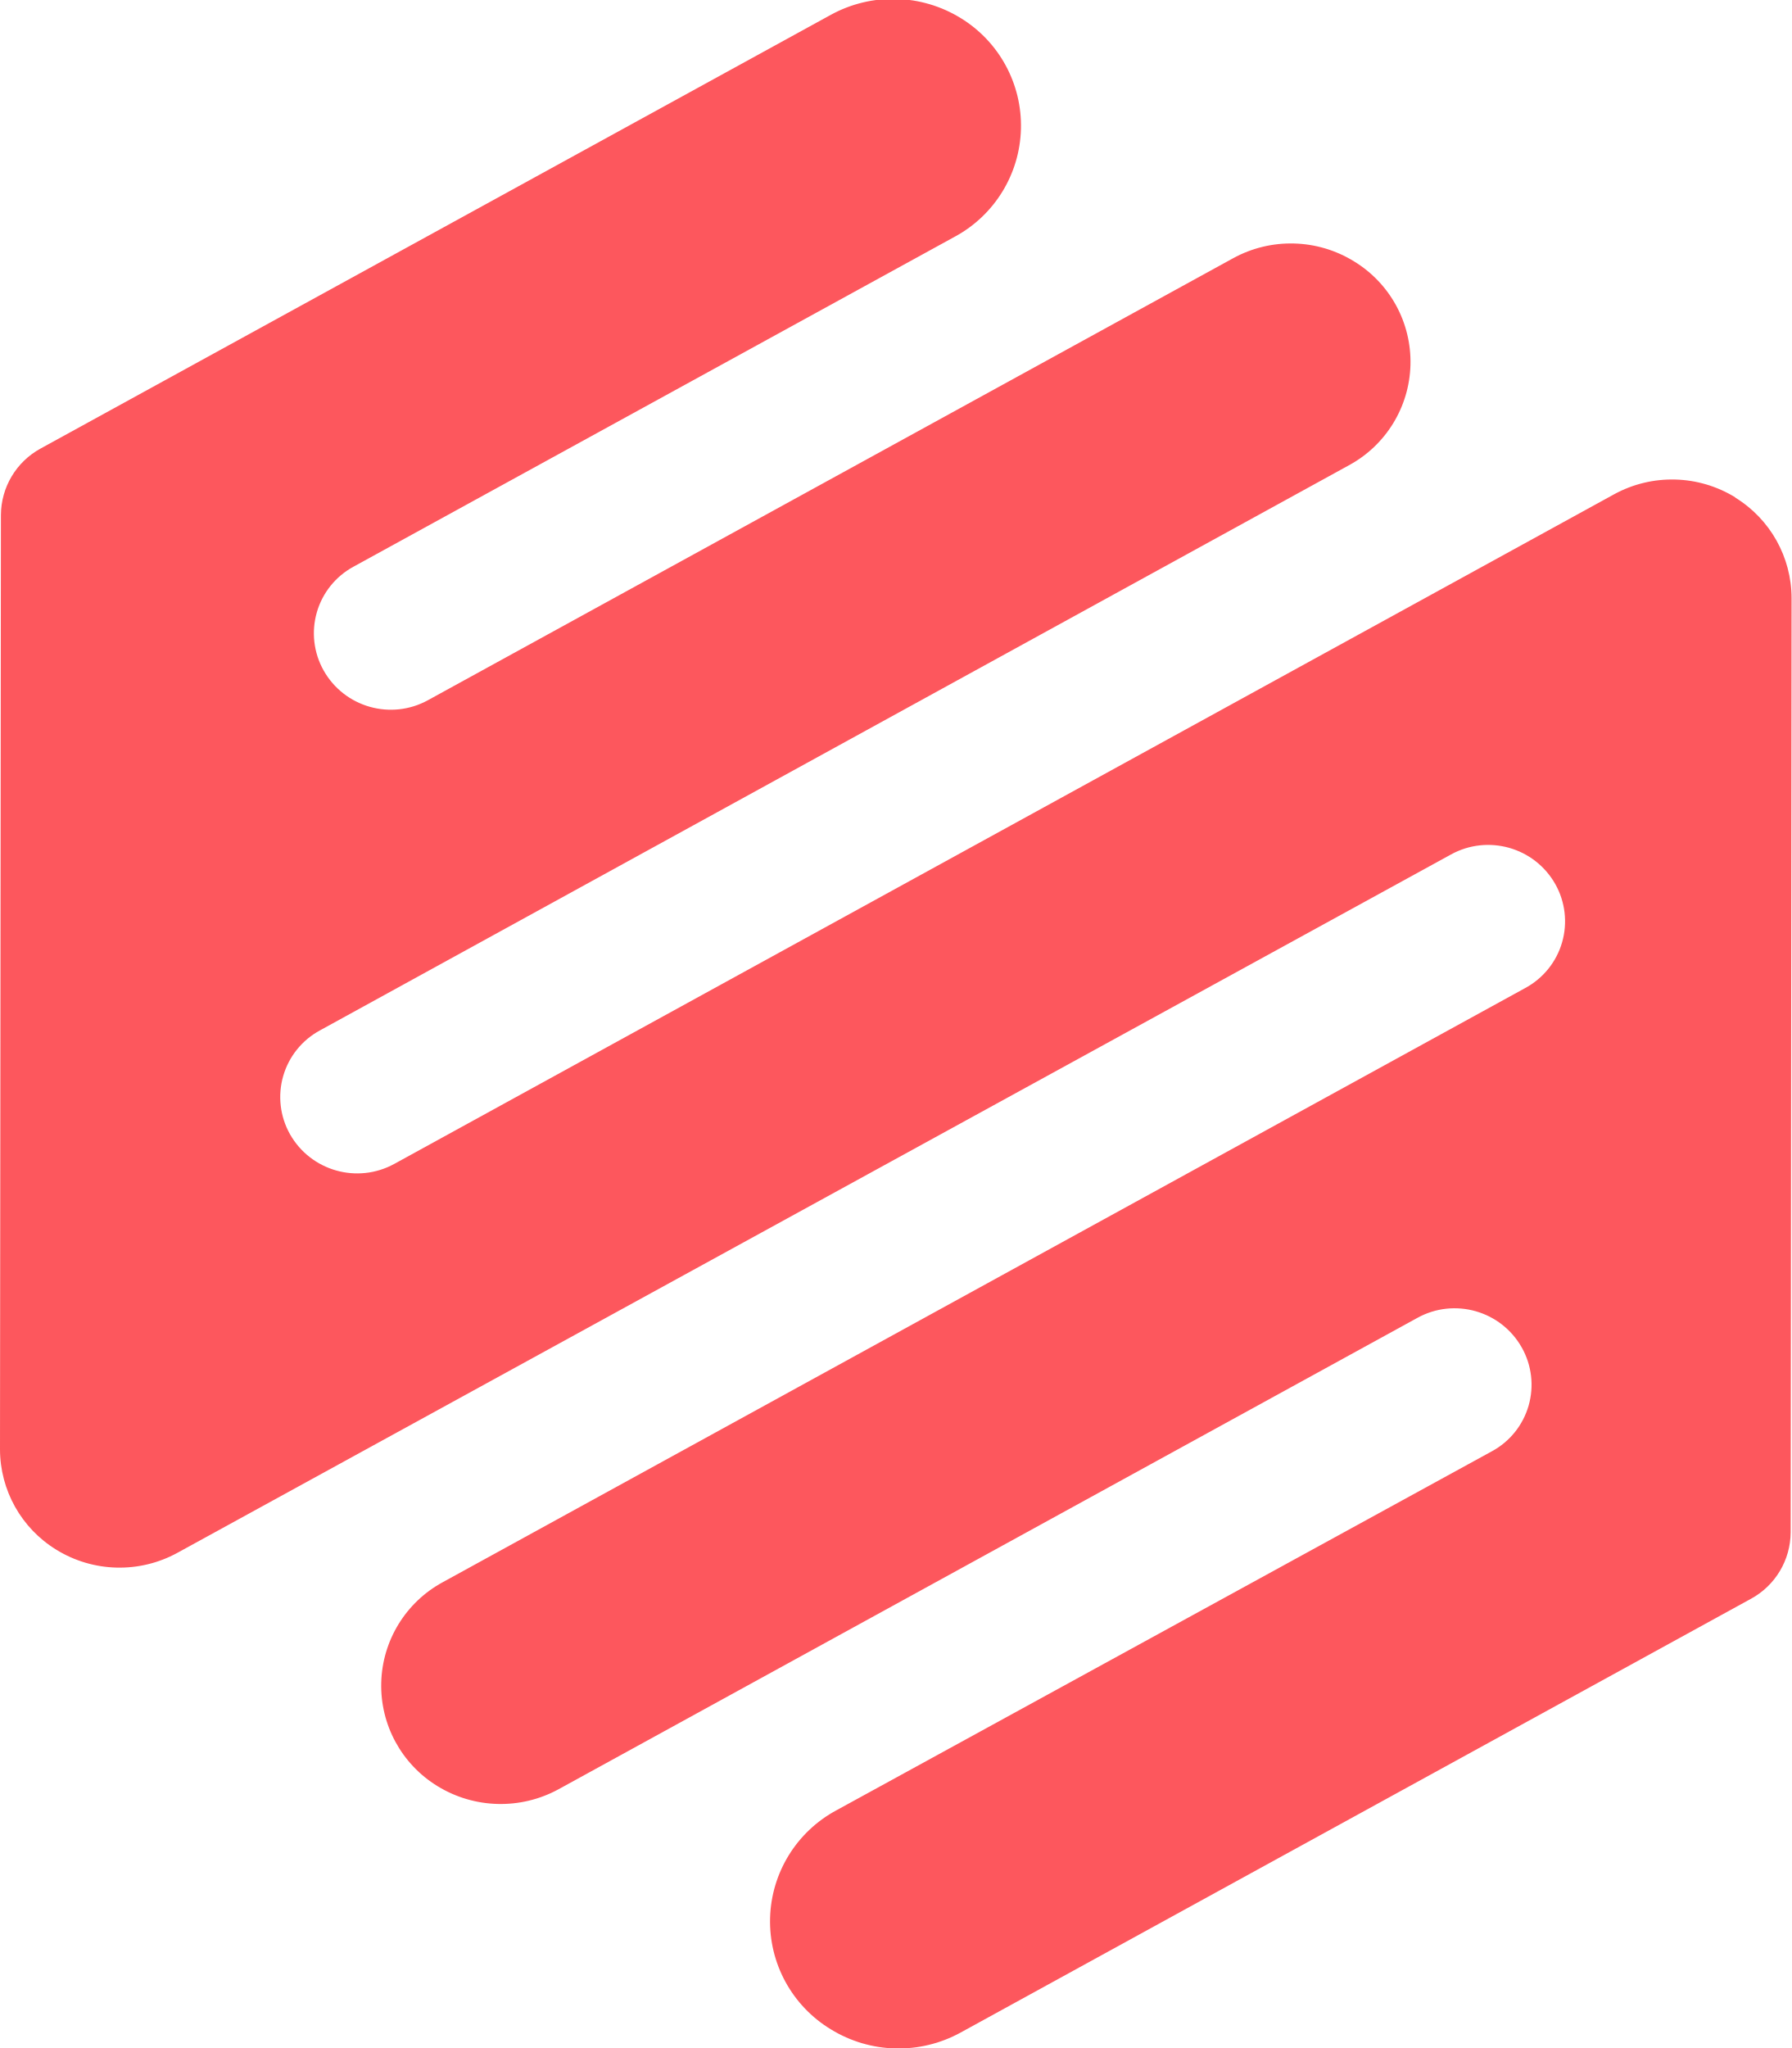
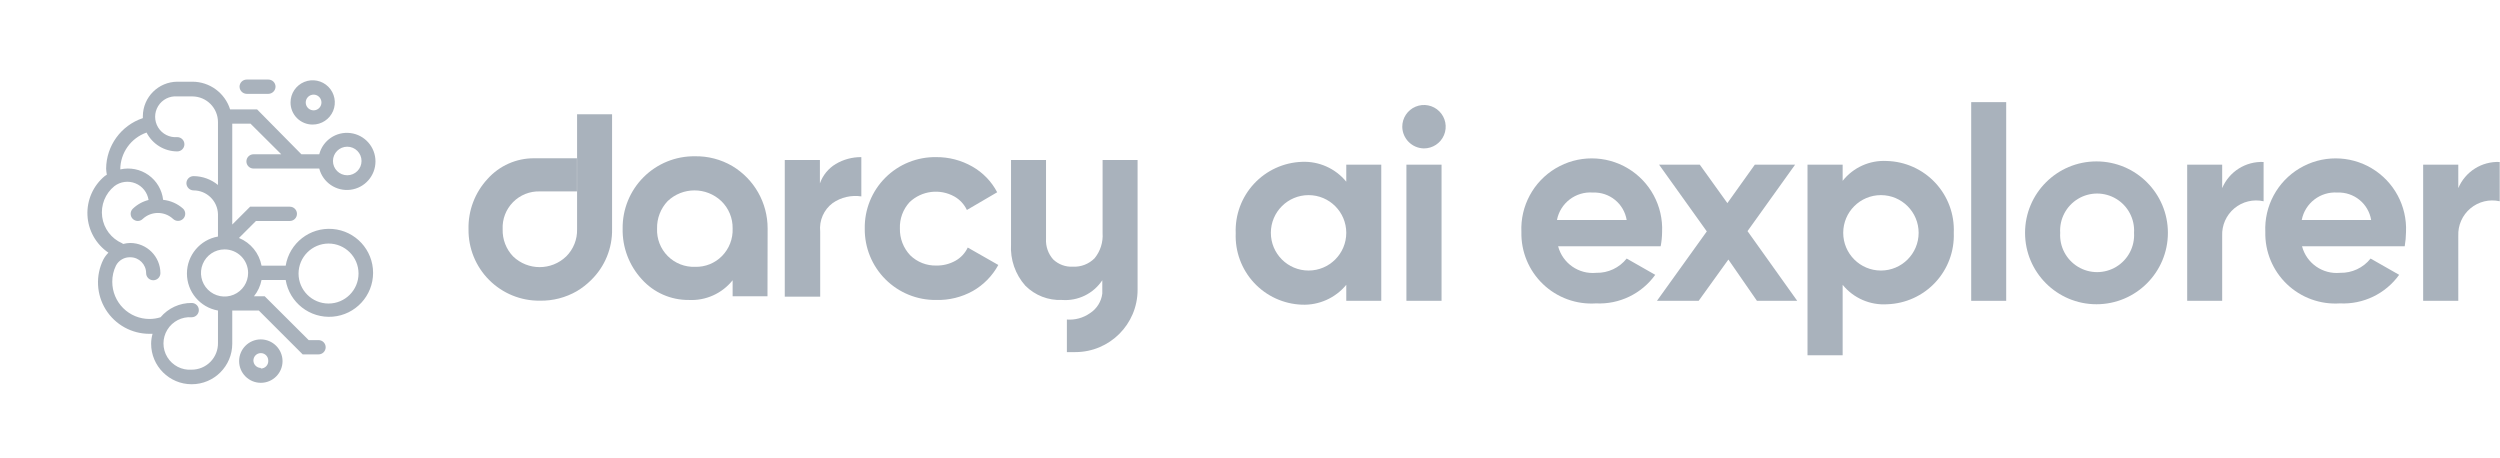
- <svg xmlns="http://www.w3.org/2000/svg" width="15.539" height="17.759" viewBox="0 0 15.539 17.759">
-   <g id="Title" transform="translate(-17.194)">
-     <path id="Edgeworx_Bug" data-name="Edgeworx Bug" d="M53.005,48.373a1.048,1.048,0,0,0-1.051-.027L41.375,54.152a.67.67,0,0,1-.906-.257.657.657,0,0,1,.26-.9l8.924-4.9a1.02,1.02,0,0,0,.046-1.768,1.043,1.043,0,0,0-1.051-.027l-6.981,3.831a.669.669,0,0,1-.906-.257.657.657,0,0,1,.259-.9l5.218-2.863a1.094,1.094,0,0,0,.049-1.894,1.122,1.122,0,0,0-1.126-.029l-6.856,3.762a.66.66,0,0,0-.343.577l-.008,8.1a1.023,1.023,0,0,0,.488.871,1.045,1.045,0,0,0,1.051.027L50.538,51.47a.669.669,0,0,1,.906.257.657.657,0,0,1-.26.9l-9.39,5.153a1.021,1.021,0,0,0-.046,1.768,1.048,1.048,0,0,0,1.051.027l7.448-4.087a.669.669,0,0,1,.906.257.656.656,0,0,1-.26.9L45.21,59.757a1.094,1.094,0,0,0-.05,1.9,1.12,1.12,0,0,0,1.126.028l6.856-3.762a.659.659,0,0,0,.343-.576l.008-8.1a1.025,1.025,0,0,0-.488-.872" transform="translate(-20.76 -44.06)" fill="#fd575d" />
+ <svg xmlns="http://www.w3.org/2000/svg" viewBox="0 0 175.02 32">
+   <defs>
+     <style>.cls-1{fill:none;}.cls-2{fill:#a9b2bc;}</style>
+   </defs>
+   <g id="Layer_2" data-name="Layer 2">
+     <g id="Layer_1-2" data-name="Layer 1">
+       <path class="cls-1" d="M16,32A16,16,0,1,1,32,16,16,16,0,0,1,16,32ZM16,1A15,15,0,1,0,31,16,15,15,0,0,0,16,1Z" />
+       <path class="cls-2" d="M57.4,11.2v1.64a2.59,2.59,0,0,1,1.11-1.36A3.44,3.44,0,0,1,60.3,11v2.75a2.8,2.8,0,0,0-2,.46,2.21,2.21,0,0,0-.88,2v4.56H54.94V11.2Z" />
+       <path class="cls-2" d="M65.54,21a4.94,4.94,0,0,1-5-5,4.92,4.92,0,0,1,5-5,5,5,0,0,1,2.53.66,4.43,4.43,0,0,1,1.74,1.8l-2.12,1.24a2.13,2.13,0,0,0-.87-.94,2.67,2.67,0,0,0-3.14.39A2.59,2.59,0,0,0,63,16a2.64,2.64,0,0,0,.72,1.87,2.52,2.52,0,0,0,1.84.72,2.64,2.64,0,0,0,1.32-.33,2.06,2.06,0,0,0,.87-.93l2.14,1.22a4.65,4.65,0,0,1-1.78,1.82A5,5,0,0,1,65.54,21Z" />
+       <path class="cls-2" d="M53.74,16a5.08,5.08,0,0,0-2.48-4.38,5,5,0,0,0-2.61-.68A5,5,0,0,0,43.59,16a5.08,5.08,0,0,0,1.34,3.55A4.37,4.37,0,0,0,48.22,21a3.68,3.68,0,0,0,3.07-1.38v1.12h2.44Zm-2.45,0a2.6,2.6,0,0,1-.74,1.92,2.53,2.53,0,0,1-1.88.76A2.57,2.57,0,0,1,46,16a2.7,2.7,0,0,1,.74-1.92,2.73,2.73,0,0,1,3.76,0A2.6,2.6,0,0,1,51.29,16Z" />
+       <path class="cls-2" d="M74.69,24.65V22.37a2.48,2.48,0,0,0,1.61-.44,1.91,1.91,0,0,0,.87-1.38v-.93A3.11,3.11,0,0,1,74.35,21a3.41,3.41,0,0,1-2.57-1,4,4,0,0,1-1-2.89V11.2h2.45v5.52a2,2,0,0,0,.5,1.44,1.85,1.85,0,0,0,1.38.51,2,2,0,0,0,1.52-.59,2.51,2.51,0,0,0,.56-1.76V11.2h2.45v9.09a4.36,4.36,0,0,1-4.36,4.36Z" />
+       <path class="cls-2" d="M96.7,11.53v9.53H94.25V19.94a3.83,3.83,0,0,1-3.11,1.39,4.81,4.81,0,0,1-4.63-5,4.81,4.81,0,0,1,4.63-5,3.8,3.8,0,0,1,3.11,1.39V11.53ZM94.25,16.3a2.64,2.64,0,1,0-5.28,0,2.64,2.64,0,1,0,5.28,0Z" />
+       <path class="cls-2" d="M98.17,8.88a1.52,1.52,0,1,1,1.51,1.51A1.54,1.54,0,0,1,98.17,8.88Zm.29,2.65h2.46v9.53H98.46Z" />
+       <path class="cls-2" d="M111.75,19.1a2.64,2.64,0,0,0,2.13-1l2,1.14a4.82,4.82,0,0,1-4.15,2,4.9,4.9,0,0,1-5.22-5,4.93,4.93,0,1,1,9.85,0,5.49,5.49,0,0,1-.1,1h-7.18A2.51,2.51,0,0,0,111.75,19.1Zm2.13-3.7a2.3,2.3,0,0,0-2.36-1.92A2.38,2.38,0,0,0,109,15.4Z" />
+       <path class="cls-2" d="M123,21.06l-2-2.89-2.08,2.89H116l3.49-4.86-3.34-4.67H119l1.93,2.69,1.92-2.69h2.82l-3.33,4.65,3.48,4.88Z" />
+       <path class="cls-2" d="M136.78,16.3a4.82,4.82,0,0,1-4.65,5A3.71,3.71,0,0,1,129,19.94v4.93h-2.46V11.53H129v1.13a3.68,3.68,0,0,1,3.09-1.39A4.82,4.82,0,0,1,136.78,16.3Zm-2.46,0a2.64,2.64,0,1,0-5.28,0,2.64,2.64,0,1,0,5.28,0Z" />
+       <path class="cls-2" d="M138,7.15h2.45V21.06H138Z" />
+       <path class="cls-2" d="M141.77,16.3a5,5,0,1,1,5,5A5,5,0,0,1,141.77,16.3Zm7.63,0a2.59,2.59,0,1,0-5.17,0,2.59,2.59,0,1,0,5.17,0Z" />
+       <path class="cls-2" d="M158.47,11.34v2.75a2.38,2.38,0,0,0-2.9,2.42v4.55h-2.45V11.53h2.45v1.64A3,3,0,0,1,158.47,11.34Z" />
+       <path class="cls-2" d="M163.83,19.1a2.64,2.64,0,0,0,2.13-1l2,1.14a4.82,4.82,0,0,1-4.15,2,4.9,4.9,0,0,1-5.22-5,4.93,4.93,0,1,1,9.85,0,6.54,6.54,0,0,1-.09,1h-7.19A2.51,2.51,0,0,0,163.83,19.1ZM166,15.4a2.3,2.3,0,0,0-2.36-1.92,2.38,2.38,0,0,0-2.5,1.92Z" />
+       <path class="cls-2" d="M175,11.34v2.75a2.38,2.38,0,0,0-2.9,2.42v4.55h-2.46V11.53h2.46v1.64A3,3,0,0,1,175,11.34Z" />
+       <path class="cls-2" d="M40.4,16.05a2.58,2.58,0,0,1-.76,1.9,2.68,2.68,0,0,1-3.72,0,2.63,2.63,0,0,1-.73-1.9A2.53,2.53,0,0,1,37.8,13.4h2.59V11.08h-3a4.34,4.34,0,0,0-3.26,1.45,5,5,0,0,0-1.33,3.52,4.94,4.94,0,0,0,5,5,5,5,0,0,0,2.59-.67,5.14,5.14,0,0,0,1-.78,4.86,4.86,0,0,0,1.46-3.57V8H40.4Z" />
+       <path class="cls-2" d="M17.25,11.3a.5.5,0,0,0,.5.5h4.6a2,2,0,1,0,0-1H21.1L18,7.66H16.11a2.77,2.77,0,0,0-2.64-1.94l-1.05,0A2.43,2.43,0,0,0,10,8.13s0,.09,0,.14a3.76,3.76,0,0,0-2.57,3.54,3,3,0,0,0,.05.42l-.14.09a3.36,3.36,0,0,0,.25,5.37,2,2,0,0,0-.36.49,3.6,3.6,0,0,0,3.24,5.19h.21a2.61,2.61,0,0,0-.1.69,2.84,2.84,0,0,0,5.68,0h0V21.74h1.86l3.07,3.07H22.3a.5.5,0,0,0,.5-.5.5.5,0,0,0-.5-.5h-.69l-3.08-3.07h-.75a2.6,2.6,0,0,0,.53-1.14H20a3.08,3.08,0,1,0,0-1H18.31a2.61,2.61,0,0,0-1.58-1.94l1.19-1.19h2.37a.5.5,0,0,0,.5-.5.5.5,0,0,0-.5-.5H17.51l-1.25,1.25V8.66h1.28l2.15,2.14H17.75A.5.5,0,0,0,17.25,11.3ZM13.42,25.88a1.84,1.84,0,1,1,0-3.67.5.5,0,0,0,.5-.5.5.5,0,0,0-.5-.5,2.82,2.82,0,0,0-2.18,1,2.53,2.53,0,0,1-.77.12,2.6,2.6,0,0,1-2.61-2.6,2.55,2.55,0,0,1,.26-1.14,1.09,1.09,0,0,1,1-.58,1.11,1.11,0,0,1,1.11,1.11.5.5,0,0,0,1,0,2.12,2.12,0,0,0-2.11-2.11,2.08,2.08,0,0,0-.5.07l-.07-.05a2.36,2.36,0,0,1-.54-4A1.5,1.5,0,0,1,10.4,14a2.45,2.45,0,0,0-1.11.62.5.5,0,0,0,0,.7.51.51,0,0,0,.36.15.5.5,0,0,0,.35-.15,1.56,1.56,0,0,1,2.11,0,.51.51,0,0,0,.71,0,.5.5,0,0,0,0-.71,2.48,2.48,0,0,0-1.4-.62,2.47,2.47,0,0,0-3-2.13h0a2.75,2.75,0,0,1,1.84-2.58,2.42,2.42,0,0,0,2.15,1.32.5.5,0,0,0,0-1,1.43,1.43,0,1,1,0-2.85l1.06,0a1.8,1.8,0,0,1,1.79,1.8v4.4a2.71,2.71,0,0,0-1.71-.62.5.5,0,0,0-.5.5.51.51,0,0,0,.5.5A1.71,1.71,0,0,1,15.26,15v1.56a2.63,2.63,0,0,0,0,5.18V24h0A1.84,1.84,0,0,1,13.42,25.88ZM23,17.05a2.1,2.1,0,1,1-2.1,2.1A2.11,2.11,0,0,1,23,17.05ZM17.37,19.1a1.65,1.65,0,1,1-1.65-1.64A1.65,1.65,0,0,1,17.37,19.1Zm6.94-8.83a1,1,0,1,1-1,1A1,1,0,0,1,24.31,10.27Z" />
+       <path class="cls-2" d="M21.88,8.72a1.55,1.55,0,1,0-1.54-1.55A1.54,1.54,0,0,0,21.88,8.72Zm0-2.09a.55.55,0,1,1,0,1.09.55.55,0,0,1,0-1.09Z" />
+       <path class="cls-2" d="M17.27,6.57h1.52a.51.51,0,0,0,.5-.5.5.5,0,0,0-.5-.5H17.27a.5.5,0,0,0-.5.5A.51.51,0,0,0,17.27,6.57Z" />
+       <path class="cls-2" d="M18.26,23.76a1.52,1.52,0,1,0,1.52,1.52A1.53,1.53,0,0,0,18.26,23.76Zm0,2a.53.53,0,0,1-.52-.52.52.52,0,0,1,.52-.52.52.52,0,0,1,.52.52A.52.52,0,0,1,18.26,25.8Z" />
+     </g>
  </g>
</svg>
